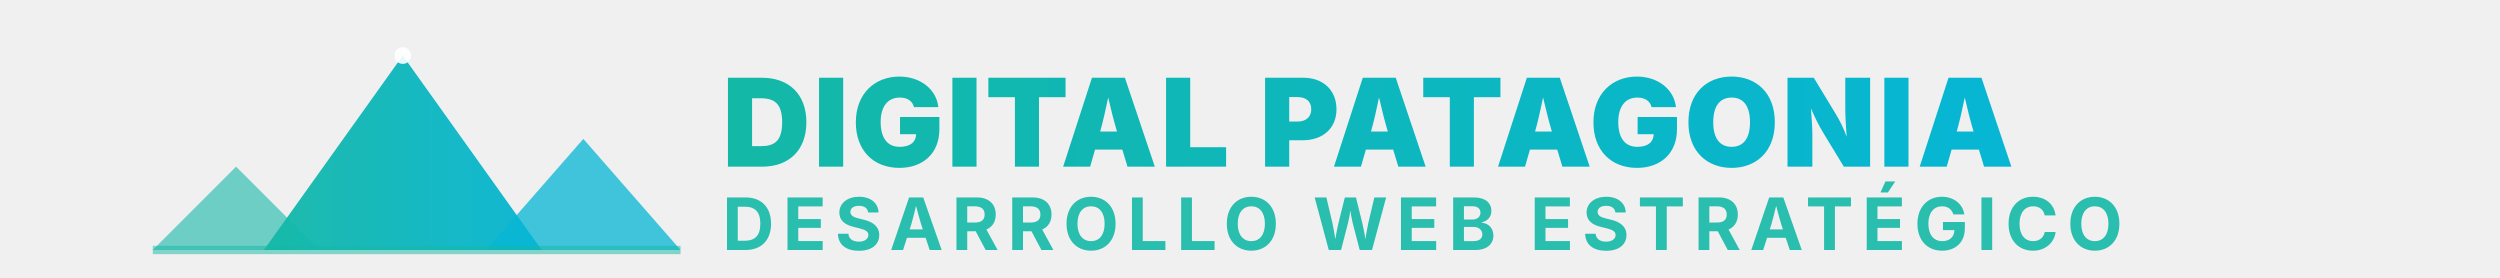
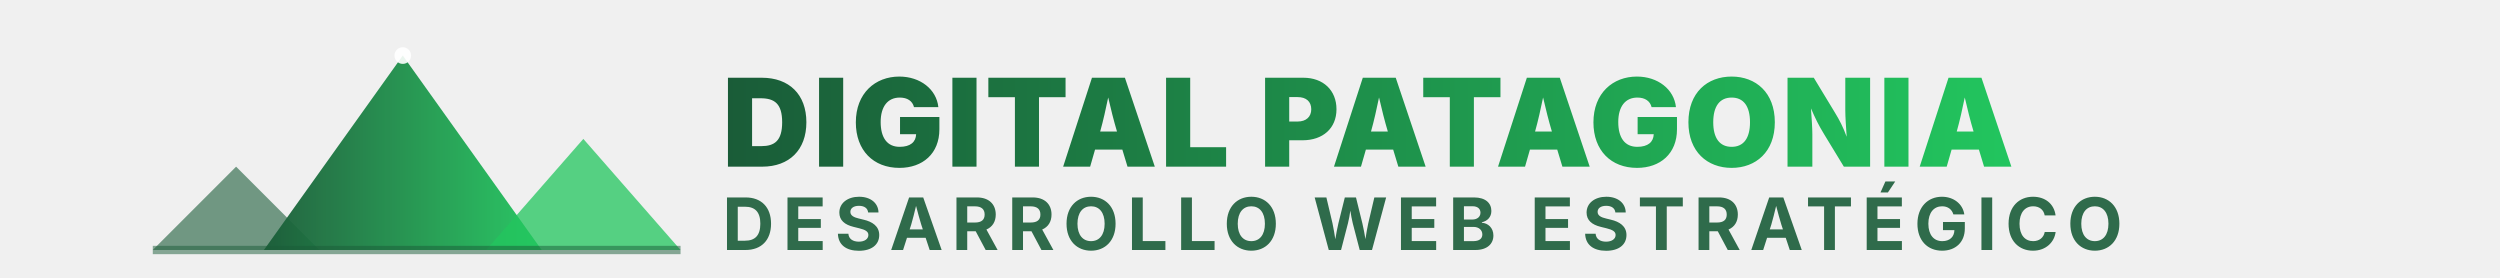
<svg xmlns="http://www.w3.org/2000/svg" viewBox="0 0 900 100" style="max-width: 100%;">
  <defs>
    <linearGradient id="grad1bd" x1="0%" y1="0%" x2="100%" y2="0%">
-       <stop offset="0%" style="stop-color:#14b8a6;stop-opacity:1" />
-       <stop offset="100%" style="stop-color:#06b6d4;stop-opacity:1" />
+       <stop offset="0%" style="stop-color:#1a5c38;stop-opacity:1" />
+       <stop offset="100%" style="stop-color:#22c55e;stop-opacity:1" />
    </linearGradient>
  </defs>
  <g transform="translate(40, 5)">
-     <path d="M 15 85 L 45 55 L 75 85 Z" fill="#14b8a6" opacity="0.6" />
+     <path d="M 15 85 L 45 55 L 75 85 Z" fill="#1a5c38" opacity="0.6" />
    <path d="M 55 85 L 105 15 L 155 85 Z" fill="url(#grad1bd)" opacity="0.95" />
    <circle cx="105" cy="15" r="3" fill="white" opacity="0.9" />
-     <path d="M 135 85 L 170 45 L 205 85 Z" fill="#06b6d4" opacity="0.75" />
-     <line x1="15" y1="85" x2="205" y2="85" stroke="#14b8a6" stroke-width="3" opacity="0.5" />
+     <path d="M 135 85 L 170 45 L 205 85 Z" fill="#22c55e" opacity="0.75" />
+     <line x1="15" y1="85" x2="205" y2="85" stroke="#1a5c38" stroke-width="3" opacity="0.5" />
  </g>
  <text x="260" y="60" font-family="'Inter', sans-serif" font-size="44" font-weight="900" fill="url(#grad1bd)" letter-spacing="1">
        DIGITAL PATAGONIA
    </text>
-   <text x="260" y="90" font-family="'Inter', sans-serif" font-size="26" font-weight="700" fill="#14b8a6" letter-spacing="3" opacity="0.9">
+   <text x="260" y="90" font-family="'Inter', sans-serif" font-size="26" font-weight="700" fill="#1a5c38" letter-spacing="3" opacity="0.9">
        DESARROLLO WEB ESTRATÉGICO
    </text>
</svg>
